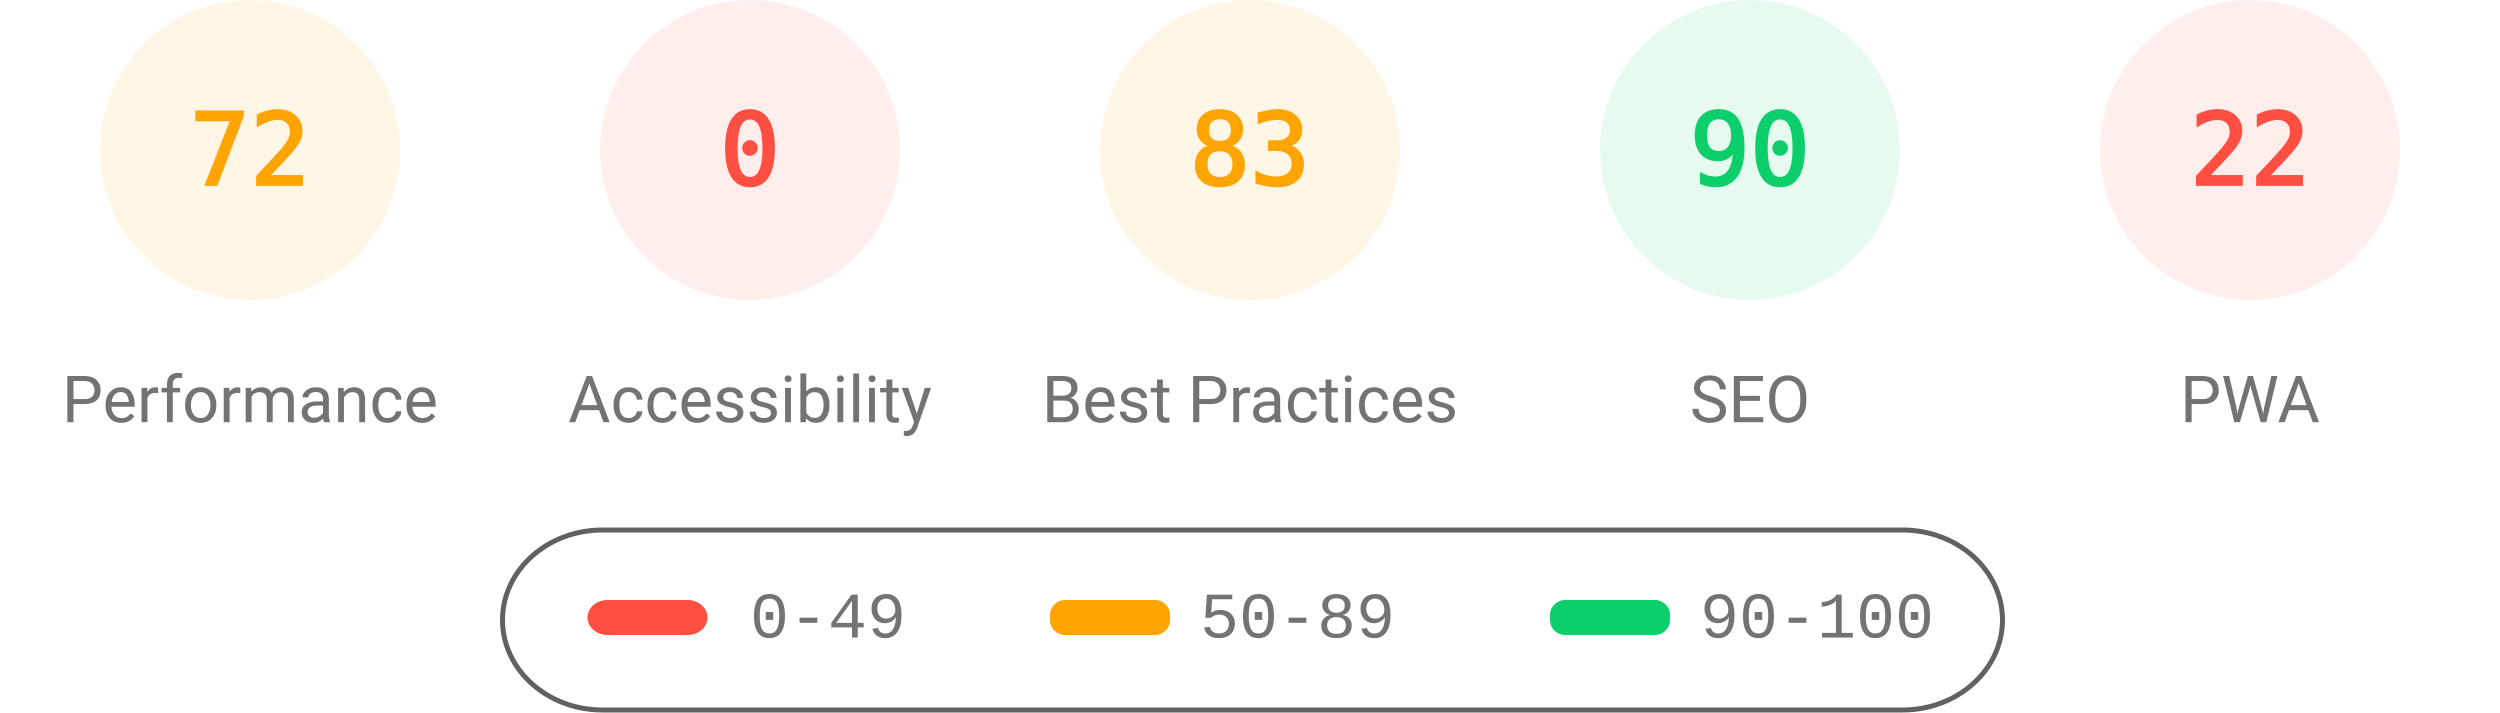
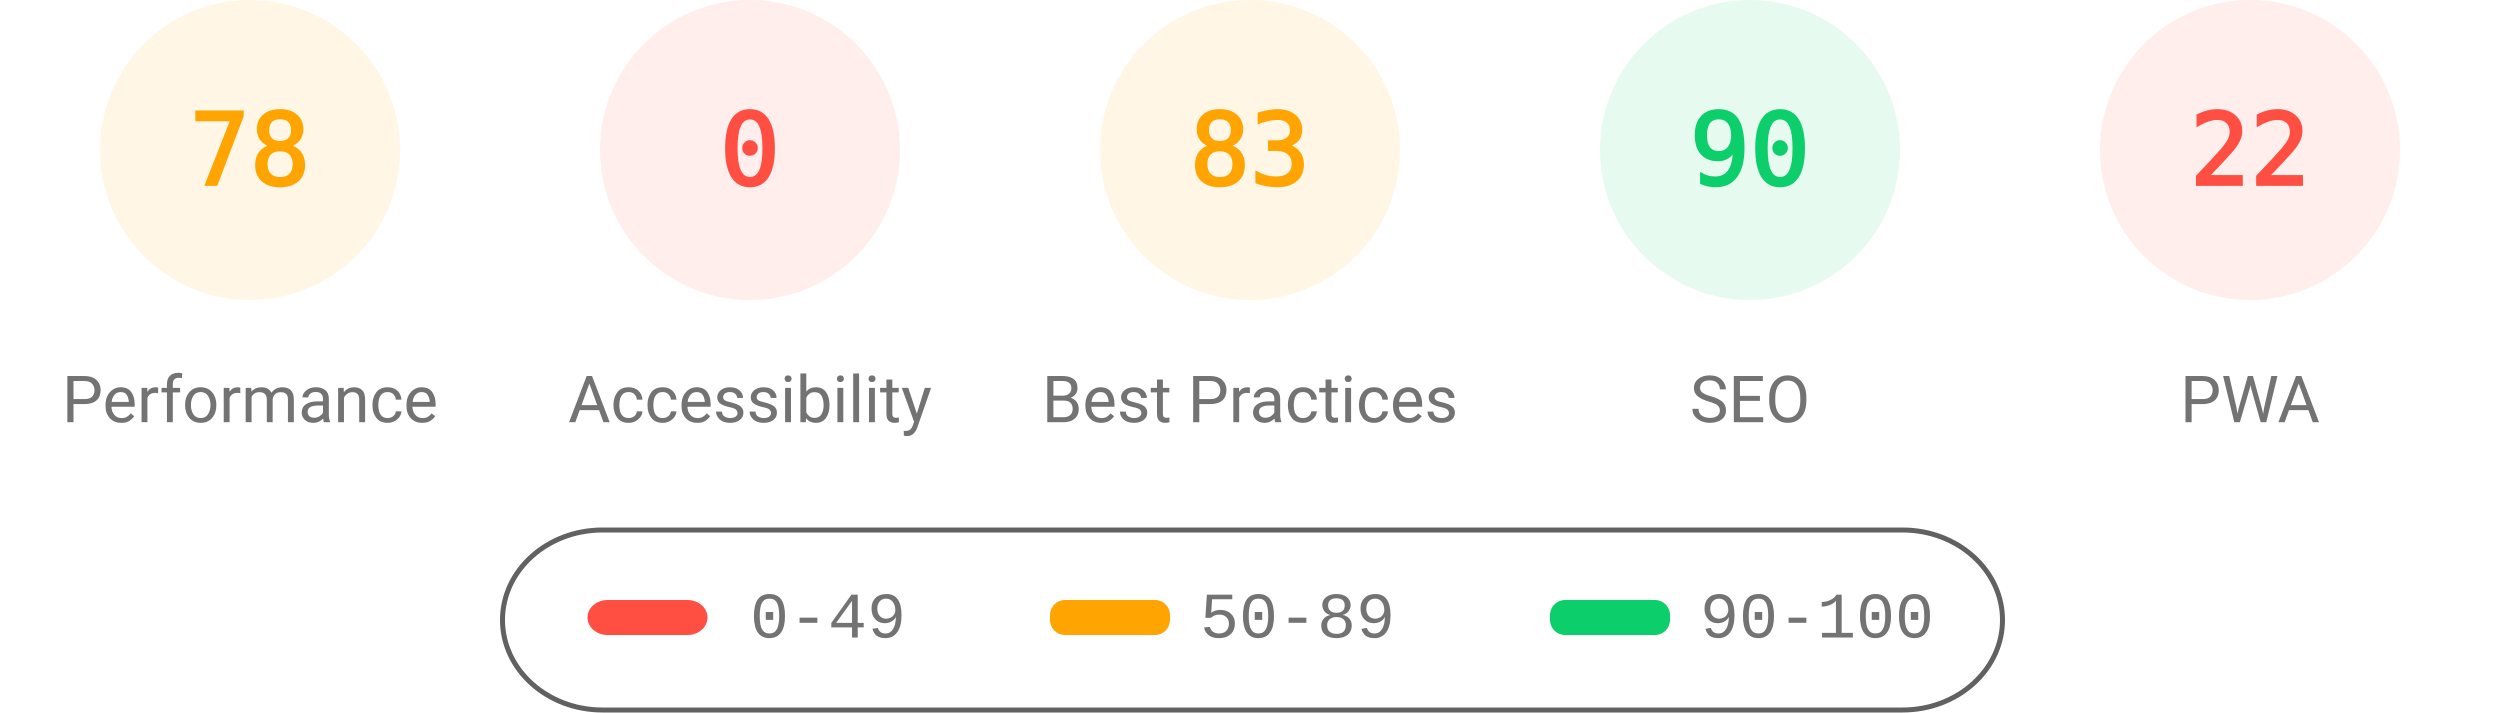
<svg xmlns="http://www.w3.org/2000/svg" fill="none" width="1000" height="285">
  <style>.gauge-base{opacity:.1}.gauge-arc{fill:none;animation-delay:250ms;stroke-linecap:round;transform:rotate(-90deg);transform-origin:100px 60px;animation:load-gauge 1s ease forwards}.guage-text{font-size:40px;font-family:monospace;text-align:center}.guage-red{color:#ff4e42;fill:#ff4e42;stroke:#ff4e42}.guage-orange{color:#ffa400;fill:#ffa400;stroke:#ffa400}.guage-green{color:#0cce6b;fill:#0cce6b;stroke:#0cce6b}.guage-undefined{color:#5c5c5c;fill:#5c5c5c;stroke:#5c5c5c}.guage-title{color:#737373;fill:#737373;stroke:none;font-size:26px;line-height:26px;font-family:Roboto,Halvetica,Arial,sans-serif}@keyframes load-gauge{from{stroke-dasharray:0 352.858}}</style>
  <svg class="guage-div guage-perf guage-orange" viewBox="0 0 200 200" width="200" height="200">
    <circle class="gauge-base" r="56" cx="100" cy="60" stroke-width="8" />
-     <circle class="gauge-arc guage-arc-1" r="56" cx="100" cy="60" stroke-width="8" style="stroke-dasharray:253.338,351.858" />
-     <text class="guage-text" x="100" y="60" alignment-baseline="central" dominant-baseline="central" text-anchor="middle">72</text>
+     <circle class="gauge-arc guage-arc-1" r="56" cx="100" cy="60" stroke-width="8" style="stroke-dasharray:274.449,351.858" />
+     <text class="guage-text" x="100" y="60" alignment-baseline="central" dominant-baseline="central" text-anchor="middle">78</text>
    <text class="guage-title" x="100" y="160" alignment-baseline="central" dominant-baseline="central" text-anchor="middle">Performance</text>
  </svg>
  <svg class="guage-div guage-acc guage-red" viewBox="0 0 200 200" width="200" height="200" x="200">
    <circle class="gauge-base" r="56" cx="100" cy="60" stroke-width="8" />
    <circle class="gauge-arc guage-arc-2" r="56" cx="100" cy="60" stroke-width="8" style="stroke-dasharray:0,351.858" />
    <text class="guage-text" x="100" y="60" alignment-baseline="central" dominant-baseline="central" text-anchor="middle">0</text>
    <text class="guage-title" x="100" y="160" alignment-baseline="central" dominant-baseline="central" text-anchor="middle">Accessibility</text>
  </svg>
  <svg class="guage-div guage-best guage-orange" viewBox="0 0 200 200" width="200" height="200" x="400">
    <circle class="gauge-base" r="56" cx="100" cy="60" stroke-width="8" />
    <circle class="gauge-arc guage-arc-3" r="56" cx="100" cy="60" stroke-width="8" style="stroke-dasharray:292.042,351.858" />
    <text class="guage-text" x="100" y="60" alignment-baseline="central" dominant-baseline="central" text-anchor="middle">83</text>
    <text class="guage-title" x="100" y="160" alignment-baseline="central" dominant-baseline="central" text-anchor="middle">Best Practices</text>
  </svg>
  <svg class="guage-div guage-seo guage-green" viewBox="0 0 200 200" width="200" height="200" x="600">
    <circle class="gauge-base" r="56" cx="100" cy="60" stroke-width="8" />
    <circle class="gauge-arc guage-arc-4" r="56" cx="100" cy="60" stroke-width="8" style="stroke-dasharray:316.672,351.858" />
    <text class="guage-text" x="100" y="60" alignment-baseline="central" dominant-baseline="central" text-anchor="middle">90</text>
    <text class="guage-title" x="100" y="160" alignment-baseline="central" dominant-baseline="central" text-anchor="middle">SEO</text>
  </svg>
  <svg class="guage-div guage-pwa guage-red" viewBox="0 0 200 200" width="200" height="200" x="800">
    <circle class="gauge-base" r="56" cx="100" cy="60" stroke-width="8" />
    <circle class="gauge-arc guage-arc-4" r="56" cx="100" cy="60" stroke-width="8" style="stroke-dasharray:77.409,351.858" />
    <text class="guage-text" x="100" y="60" alignment-baseline="central" dominant-baseline="central" text-anchor="middle">22</text>
    <text class="guage-title" x="100" y="160" alignment-baseline="central" dominant-baseline="central" text-anchor="middle">PWA</text>
  </svg>
  <svg width="604" height="76" x="200" y="210">
    <path fill="none" id="canvas_background" d="M-1-1h604v80H-1z" />
    <rect fill-opacity="0" stroke="#616161" stroke-width="2" rx="40" id="svg_2" height="72" width="600" y="2" x="1" fill="#000" />
    <rect stroke="#000" rx="8" id="svg_3" height="14" width="48" y="30" x="35" stroke-opacity="null" stroke-width="0" fill="#ff4e42" />
    <rect stroke="#000" rx="6" id="svg_4" height="14" width="48" y="30" x="220" stroke-opacity="null" stroke-width="0" fill="#ffa400" />
    <rect stroke="#000" rx="6" id="svg_5" height="14" width="48" y="30" x="420" stroke-opacity="null" stroke-width="0" fill="#0cce6b" />
    <text xml:space="preserve" text-anchor="start" font-family="'Courier New', Courier, monospace" font-size="26" id="svg_6" y="45" x="100" stroke-opacity="null" stroke-width="0" stroke="#000" fill="#737373">0-49</text>
    <text xml:space="preserve" text-anchor="start" font-family="'Courier New', Courier, monospace" font-size="26" id="svg_7" y="45" x="280" stroke-opacity="null" stroke-width="0" stroke="#000" fill="#737373">50-89</text>
    <text xml:space="preserve" text-anchor="start" font-family="'Courier New', Courier, monospace" font-size="26" id="svg_8" y="45" x="480" stroke-opacity="null" stroke-width="0" stroke="#000" fill="#737373">90-100</text>
  </svg>
</svg>
